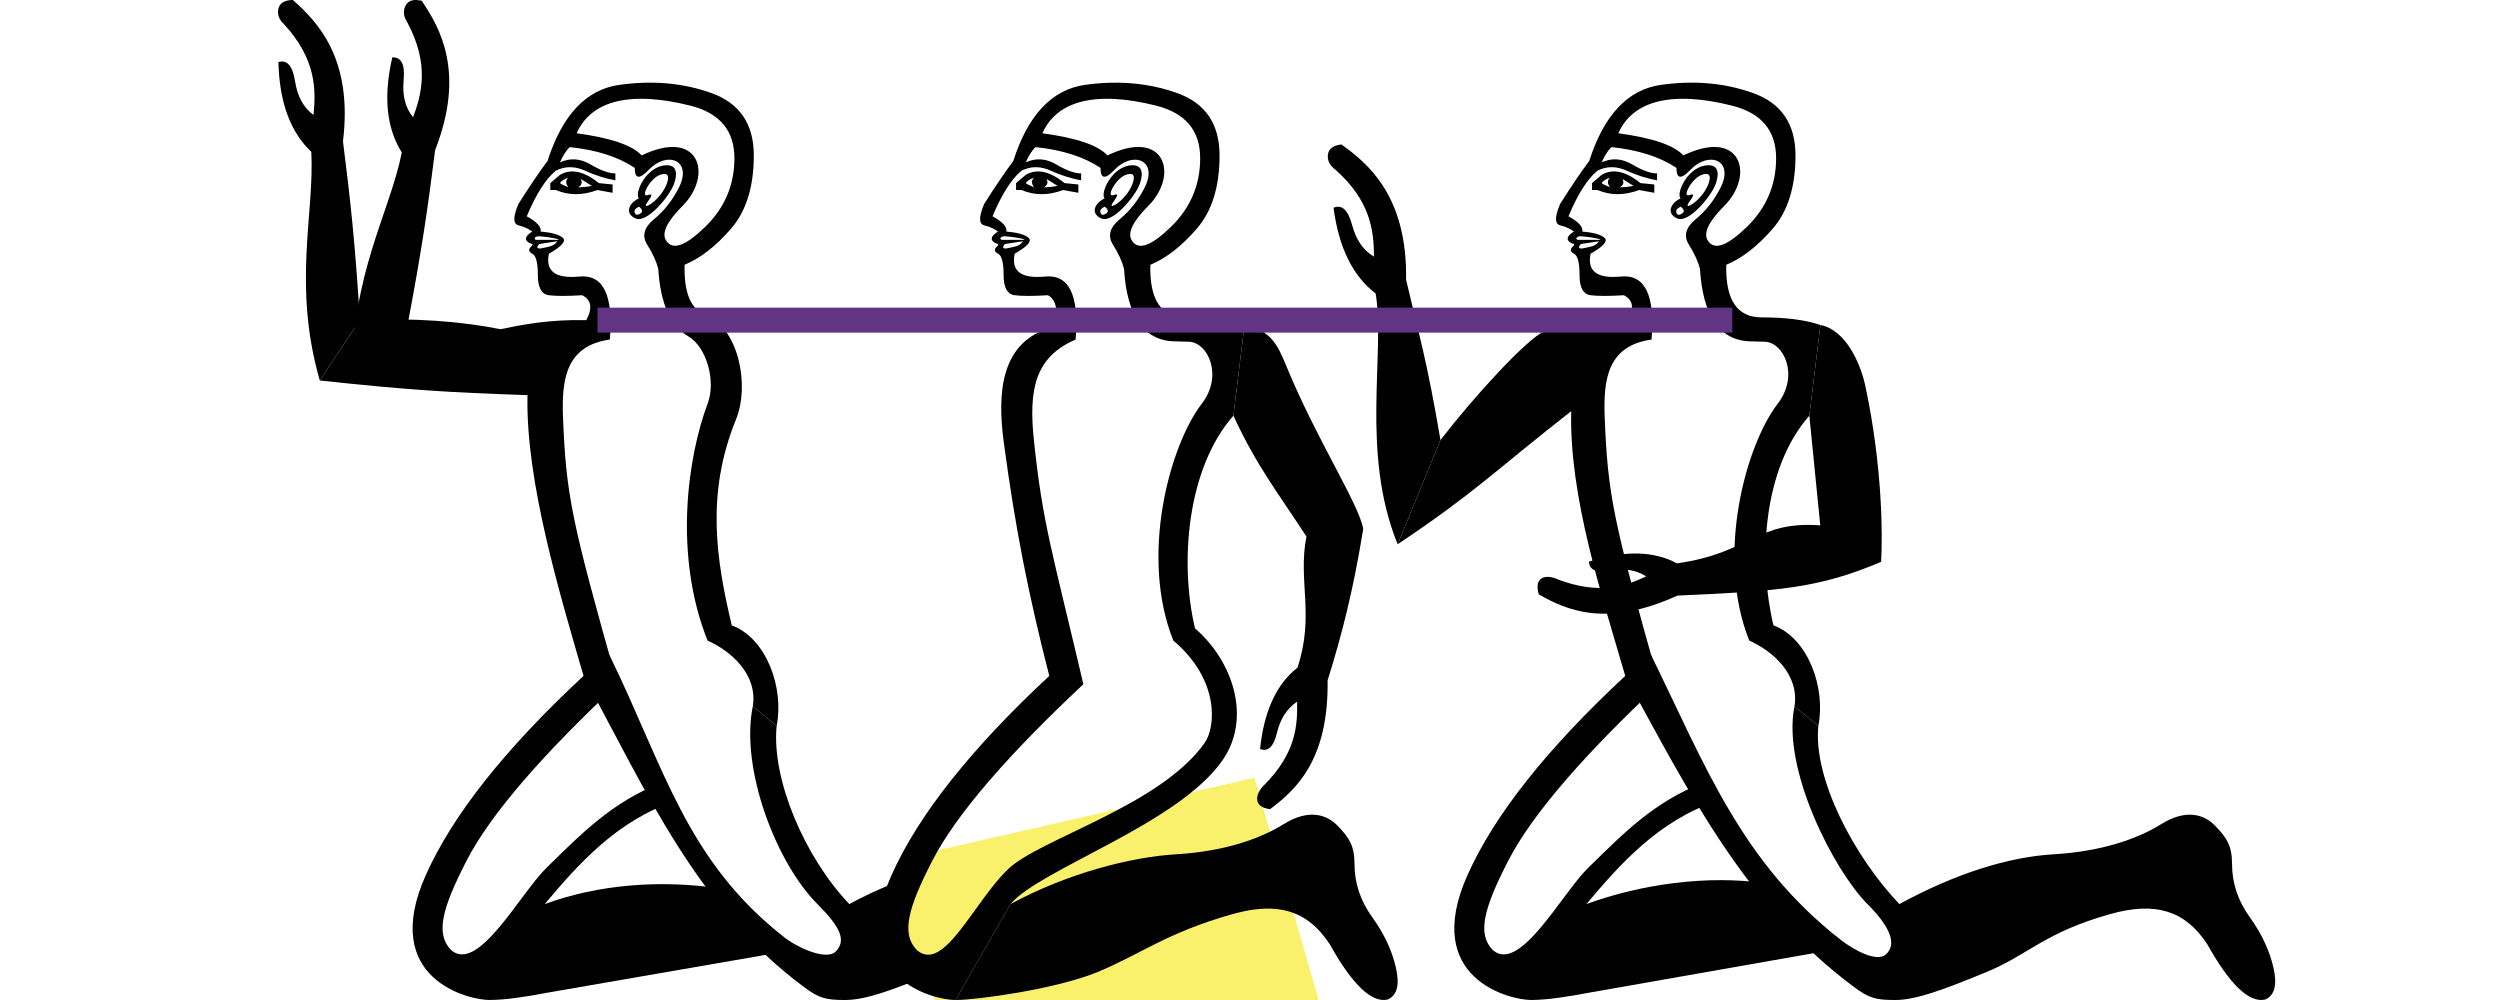
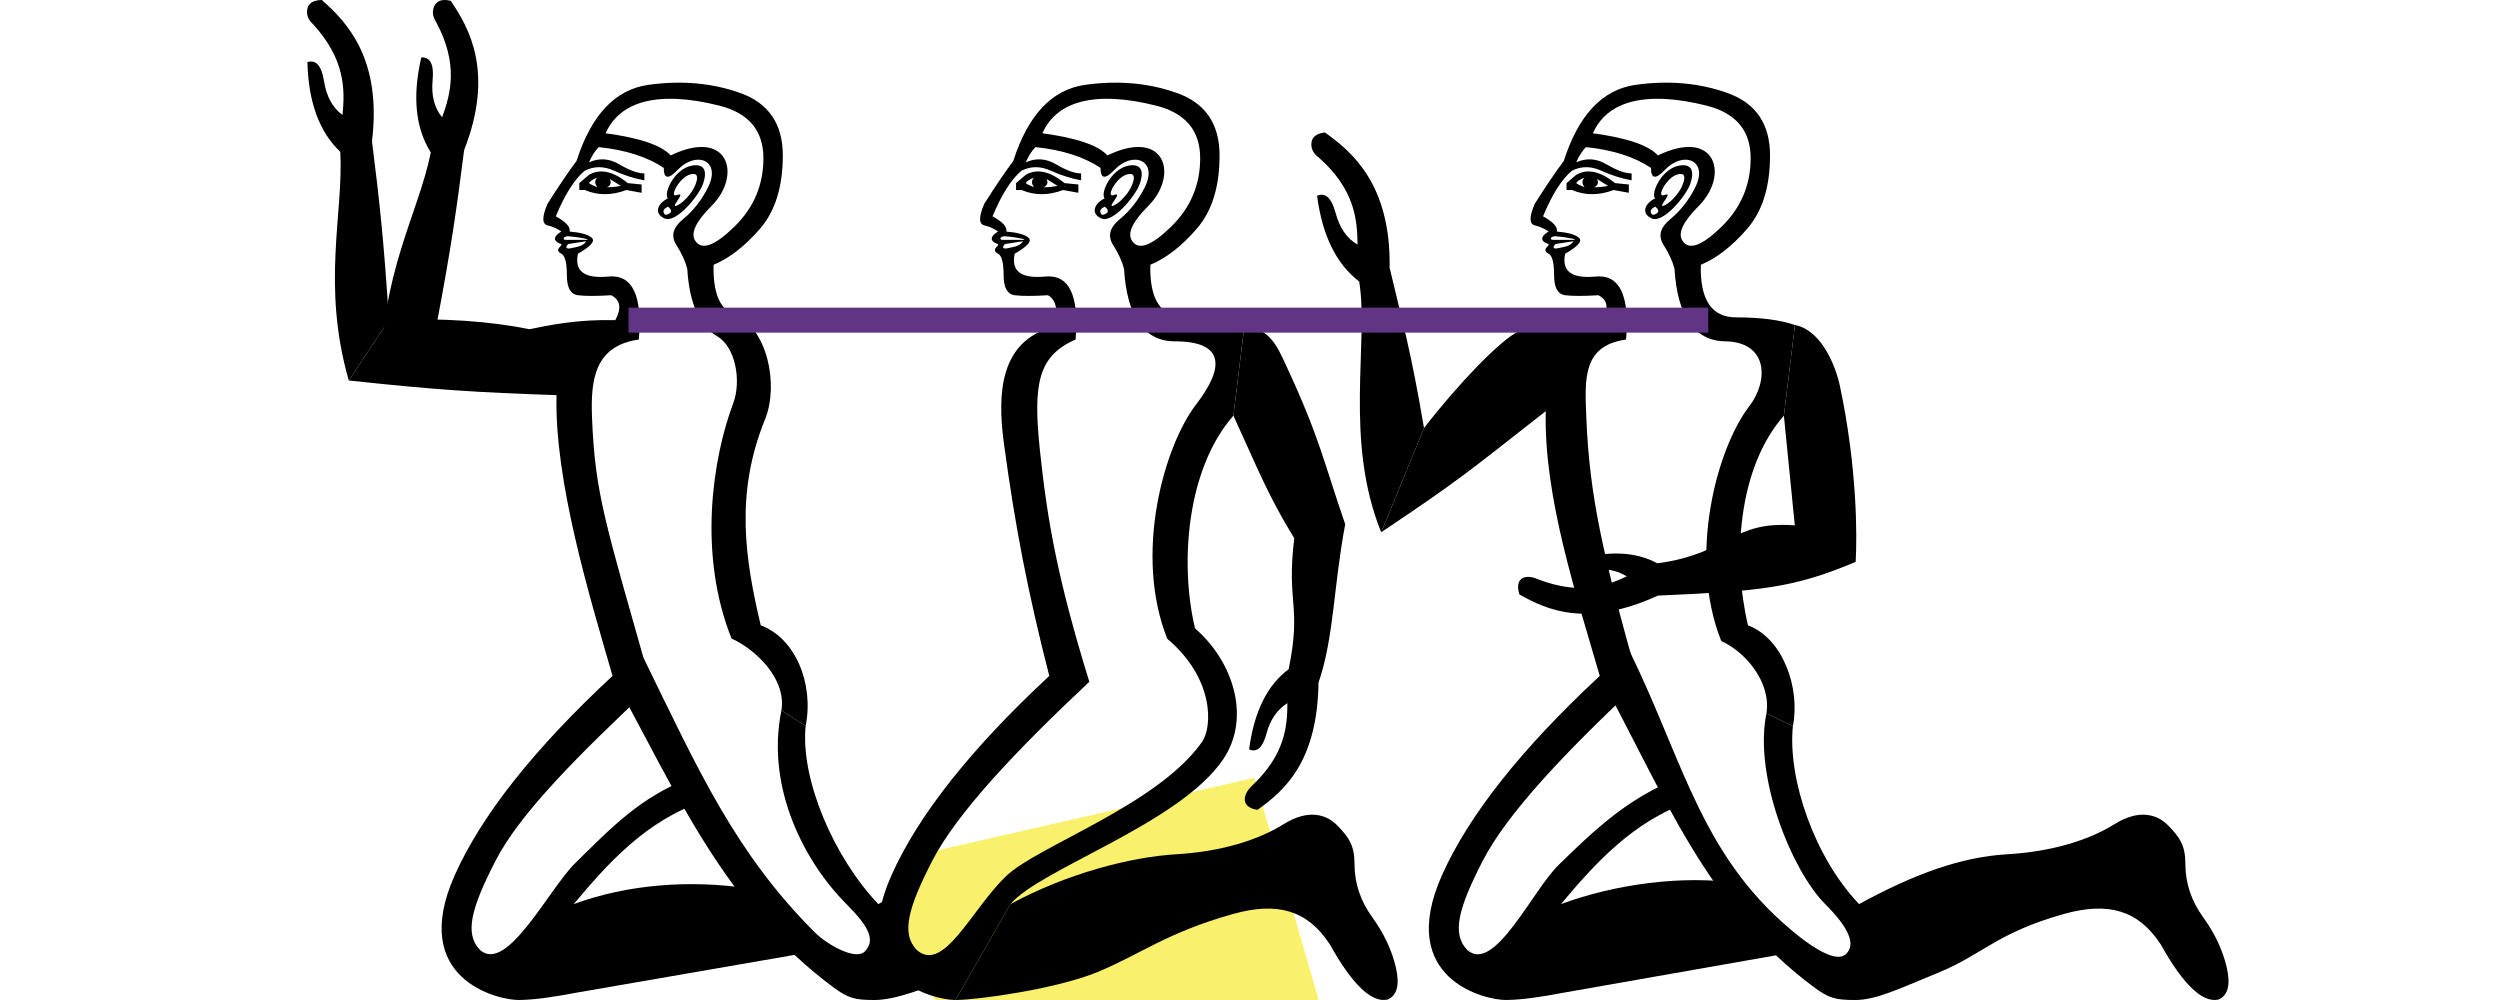
<svg xmlns="http://www.w3.org/2000/svg" width="2500" height="1000" version="1.1" id="svg1">
  <defs id="defs1" />
-   <path id="path18" style="fill:#000000;stroke:none;stroke-width:1" d="m 1820.41,324.994 c -14.766,-5.076 -34.378,-7.615 -58.834,-7.615 -24.456,0 -36.222,-17.535 -35.299,-52.604 15.688,-6.46 31.146,-18.456 46.373,-35.99 15.227,-17.534 22.842,-41.988 22.842,-73.365 0,-31.377 -14.074,-52.142 -42.221,-62.293 -28.147,-10.151 -58.832,-12.919 -92.055,-8.305 -33.223,4.614 -57.219,29.99 -71.984,76.133 -8.306,11.074 -17.994,25.38 -29.068,42.914 -5.537,12.92 -5.537,20.069 0,21.453 5.537,1.384 10.152,3.464 13.844,6.232 -11.299,6.779 -5.017,11.203 0,12.457 0.306,0.814 0.142,1.245 -1.383,2.77 -2.769,2.769 -2.309,5.074 1.383,6.92 3.691,1.846 5.539,9.001 5.539,21.459 0,12.458 3.689,19.147 11.072,20.07 7.383,0.923 18.457,0.923 33.223,0 9.229,4.614 10.612,12.919 4.152,24.916 -37.837,-0.923 -65.752,2.769 -83.748,11.074 -17.996,8.306 -70.178,65.223 -103.777,108.854 l -42.821,104.19 c 78.696,-52.734 93.885,-70.673 173.563,-133.114 -2.14,85.519 30.544,183.602 54.014,264.754 -78.442,72.905 -131.044,139.353 -157.807,199.338 -46.332,103.847 43.209,124.963 64.075,124.75 16.746,-0.17 36.32,-3.288 57.935,-7.369 l 237.208,-41.72 -60.782,-67.552 c -57.871,-8.649 -125.246,0.805 -179.411,20.719 33.318,-39.755 72.277,-83.498 130.109,-102.868 l -13.305,-18.509 c -49.373,19.38 -79.143,49.938 -115.281,85.354 -26.253,25.728 -68.03,105.375 -94.997,82.163 -16.15,-16.15 -9.168,-41.977 15.287,-89.503 24.456,-47.527 78.15,-108.196 151.055,-176.487 -46.277,-163.512 -51.526,-189.55 -54.603,-266.764 -1.537,-38.555 3.066,-71.673 46.818,-77.929 3.691,-44.297 -6.461,-65.292 -30.455,-62.984 -23.994,2.307 -34.143,-5.308 -30.451,-22.842 12.92,-7.383 17.535,-12.688 13.844,-15.918 -3.691,-3.23 -11.076,-5.306 -22.15,-6.229 0.923,-4.614 -3.691,-9.691 -13.842,-15.229 9.229,-22.148 18.919,-37.374 29.07,-45.68 9.228,-4.614 18.917,-4.614 29.068,0 10.151,4.614 20.304,7.844 30.455,9.689 v -6.922 c -6.46,0 -14.765,-3 -24.916,-8.998 -10.151,-5.999 -20.304,-6.69 -30.455,-2.076 2.769,-6.46 5.998,-11.537 9.69,-15.229 26.763,2.769 48.447,9.69 65.059,20.764 0,11.074 4.615,11.766 13.844,2.076 18.629,-19.561 43.973,-9.736 30.453,17.305 -6.46,12.92 -14.765,23.534 -24.916,31.84 -10.151,8.306 -12.457,16.842 -6.92,25.609 5.537,8.767 9.229,16.84 11.074,24.223 2.769,46.142 19.34,71.947 50.717,72.408 5.03,0.074 9.838,0.187 14.416,0.4 18.762,0.873 34.309,33.804 12.582,62.012 -31.893,41.408 -62.384,151.932 -28.441,236.824 23.113,10.274 50.349,33.77 45.246,65.732 l 23.846,19.707 c 7.619,-38.244 -10.274,-87.891 -44.908,-100.648 -15.655,-66.114 -10.423,-157.057 35.902,-209.699 z M 1680.278,98.797 c 3.676,-0.076 7.367,0.005 11.045,0.213 12.228,0.692 25.725,2.885 40.49,6.576 29.531,7.383 44.299,24.916 44.299,52.602 0,26.763 -9.691,49.603 -29.07,68.521 -19.38,18.918 -32.298,23.764 -38.758,14.535 -5.537,-7.383 -0.232,-19.149 15.918,-35.299 30.835,-30.835 17.064,-78.477 -40.836,-50.525 -9.229,-10.151 -30.915,-17.536 -65.061,-22.15 11.442,-25.744 36.242,-33.941 61.973,-34.473 z m -99.721,137.451 c 1.37,-0.044 9.991,0.962 14.244,1.812 1.829,0.366 5.482,0.875 5.506,1.799 h -22.146 c -2.82,0 -2.614,-3.45 2.397,-3.611 z m 18.369,4.996 c -3.222,5.31 -9.773,5.697 -15.226,6.92 -3.795,1.063 -6.756,-0.167 -2.772,-4.152 z m 109.225,-76.004 c -20.002,0.409 -32.494,28.149 -27.553,33.091 -10.727,5.364 -14.127,15.225 -3.462,20.072 11.483,5.219 33.469,-21.734 38.065,-33.223 1.775,-4.437 7.108,-20.23 -7.05,-19.941 z m -1.618,8.73 c 6.655,0.121 2.033,12.942 -4.481,20.903 -4.153,5.076 -8.077,8.534 -11.768,10.38 -3.691,1.846 -3.691,0.229 0,-4.846 3.691,-5.076 3.691,-6.918 0,-5.534 -3.691,1.384 -4.612,-0.232 -2.766,-4.846 2.008,-5.019 9.621,-16.228 19.015,-16.057 z m -25.935,32.669 c 3.691,2.769 4.15,5.074 1.382,6.92 -2.769,1.846 -4.615,1.615 -5.538,-0.692 -0.923,-2.307 0.465,-4.382 4.156,-6.228 z m -65.308,-35.182 c -4.449,-0.228 -9.044,0.685 -13.598,3.341 l -9.69,8.306 v 6.922 h 5.538 c 12.92,5.537 26.763,5.537 41.529,0 l 15.226,2.768 v -8.306 l -13.845,-1.384 c -6.305,-5.123 -15.374,-11.145 -25.161,-11.647 z m -5.294,6.109 c -2.769,2.769 -2.769,5.999 0,9.69 -4.614,-1.846 -7.381,-3.229 -8.304,-4.152 0.923,-1.846 3.69,-3.693 8.304,-5.538 z m 12.46,1.386 11.074,6.922 c -4.614,0.923 -9.228,1.382 -13.842,1.382 3.691,-1.846 4.614,-4.613 2.768,-8.304 z" />
-   <path id="path13" style="fill:#000000;stroke:none;stroke-width:1" d="m 1651.112,655.032 -25.886,20.875 c 63.35,116.335 121.897,231.977 228.906,311.172 14.912,11.036 21.286,12.922 41.23,12.922 20.943,0 49.232,-10.716 91.238,-28.029 41.997,-17.334 57.655,-39.374 123.727,-57.935 44.687,-12.553 74.745,-3.839 97.014,30.29 22.542,40.35 41.81,58.762 57.804,55.232 9.483,-4.076 12.249,-14.718 8.299,-31.927 -3.951,-17.209 -11.831,-34.008 -23.642,-50.395 -11.812,-16.387 -17.73,-34.067 -17.752,-53.041 -0.02,-18.975 -5.596,-26.613 -16.725,-38.259 -11.127,-11.641 -29.217,-17.326 -54.273,-1.707 -25.057,15.615 -61.592,27.377 -107.471,30.066 -45.879,2.69 -98.628,19.549 -154.221,49.774 -44.527,-46.657 -86.368,-124.918 -81.021,-178.059 l -23.846,-19.707 c -12.89,62.862 39.702,164.492 72.975,197.766 23.564,23.564 29.391,40.582 18.417,50.329 -9.288,8.249 -32.41,-4.586 -45.377,-14.736 -98.651,-77.039 -134.716,-172.793 -189.399,-284.632 z" />
-   <path d="m 1440.469,440.075 c -13.611,-80.108 -21.17,-104.049 -34.393,-160.312 1.378,-83.287 -37.736,-116.132 -64.692,-135.292 -8.296,0.976 -12.788,4.378 -13.477,10.201 -0.69,5.823 1.801,10.825 7.47,15.01 35.214,31.167 38.493,61.13 38.618,86.928 -10.577,-6.034 -17.886,-16.578 -21.922,-31.631 -4.036,-15.053 -10.21,-20.797 -18.525,-17.23 5.154,39.669 19.195,68.266 42.123,85.787 9.796,60.641 -15.359,158.703 21.977,250.729 z" style="fill:#000000;stroke:none;stroke-width:1" id="path1" />
-   <path d="m 1557.727,579.38 c 42.525,16.135 68.412,6.328 88.491,-2.977 -10.037,-6.44 -22.015,-8.405 -35.935,-5.897 -13.92,2.508 -21.02,-0.452 -21.304,-8.88 35.511,-11.36 64.818,-10.791 87.922,1.71 73.387,-10.132 79.207,-42.721 143.363,-37.967 l -10.928,-109.706 11.074,-90.67 c 26.029,5.112 40.402,39.678 44.975,61.149 17.218,80.826 17.29,150.093 15.726,175.733 -62.793,26.542 -102.202,29.277 -203.648,33.705 -71.572,32.578 -111.223,14.325 -138.627,-1.15 -5.224,-16.645 6.074,-20.996 18.891,-15.051 z" style="fill:#000000;stroke:none;stroke-width:1" id="path1-7" />
-   <path id="path29" style="fill:#000000;stroke:none;stroke-width:1" d="m 705.025,314.596 c -14.608,-5.54 -21.148,-22.818 -20.437,-49.82 15.688,-6.46 31.146,-18.456 46.373,-35.99 15.227,-17.534 22.842,-41.988 22.842,-73.365 0,-31.377 -14.074,-52.142 -42.221,-62.293 -28.147,-10.151 -58.832,-12.919 -92.055,-8.305 -33.223,4.614 -57.219,29.99 -71.984,76.133 -8.306,11.074 -17.994,25.38 -29.068,42.914 -5.537,12.92 -5.537,20.069 0,21.453 5.537,1.384 10.152,3.464 13.844,6.232 -11.299,6.779 -5.017,11.203 0,12.457 0.306,0.814 0.142,1.245 -1.383,2.77 -2.769,2.769 -2.309,5.074 1.383,6.92 3.691,1.846 5.539,9.001 5.539,21.459 0,12.458 3.689,19.147 11.072,20.07 7.383,0.923 18.457,0.923 33.223,0 9.229,4.614 10.612,12.919 4.152,24.916 -37.837,-0.923 -66.347,5.022 -85.748,9.074 -39.209,-7.958 -87.155,-11.455 -140.64,-9.234 l -40.12,60.506 c 88.544,9.476 126.076,11.836 207.724,14.658 -2.14,85.519 32.544,199.602 56.014,280.754 -78.442,72.905 -131.044,139.353 -157.807,199.338 -46.332,103.847 43.209,124.963 64.075,124.75 16.746,-0.17 36.32,-3.288 57.935,-7.369 l 232.208,-40.22 -60.782,-64.052 c -57.871,-8.649 -120.246,-4.195 -174.411,15.719 33.318,-39.755 72.277,-83.498 130.109,-102.868 l -13.305,-18.509 c -49.373,19.38 -79.143,49.938 -115.281,85.354 -26.253,25.728 -68.03,105.375 -94.997,82.163 -16.15,-16.15 -9.168,-41.977 15.287,-89.503 24.456,-47.527 78.15,-108.196 151.055,-176.487 -46.277,-163.512 -51.526,-189.55 -54.603,-266.764 -1.537,-38.555 3.066,-71.673 46.818,-77.929 3.691,-44.297 -6.461,-65.292 -30.455,-62.984 -23.994,2.307 -34.143,-5.308 -30.451,-22.842 12.92,-7.383 17.535,-12.688 13.844,-15.918 -3.691,-3.23 -11.076,-5.306 -22.15,-6.229 0.923,-4.614 -3.691,-9.691 -13.842,-15.229 9.229,-22.148 18.919,-37.374 29.07,-45.68 9.228,-4.614 18.917,-4.614 29.068,0 10.151,4.614 20.304,7.844 30.455,9.689 v -6.922 c -6.46,0 -14.765,-3 -24.916,-8.998 -10.151,-5.999 -20.304,-6.69 -30.455,-2.076 2.769,-6.46 5.998,-11.537 9.69,-15.229 26.763,2.769 48.447,9.69 65.059,20.764 0,11.074 4.615,11.766 13.844,2.076 18.629,-19.561 43.973,-9.736 30.453,17.305 -6.46,12.92 -14.765,23.534 -24.916,31.84 -10.151,8.306 -12.457,16.842 -6.92,25.609 5.537,8.767 9.229,16.84 11.074,24.223 2.079,34.657 12.301,57.198 30.023,67.43 18.008,10.397 27.912,44.399 19.408,67.037 -20.484,54.526 -34.1,152.286 -0.157,237.178 23.113,10.274 50.349,33.77 45.246,65.732 l 23.846,19.707 c 7.619,-38.244 -10.274,-87.891 -44.908,-100.648 -15.655,-66.114 -25.967,-131.659 4.29,-206.028 14.206,-34.917 1.998,-92.222 -31.009,-104.74 z M 638.588,98.797 c 3.676,-0.076 7.367,0.005 11.045,0.213 12.228,0.692 25.725,2.885 40.49,6.576 29.531,7.383 44.299,24.916 44.299,52.602 0,26.763 -9.691,49.603 -29.07,68.521 -19.38,18.918 -32.298,23.764 -38.758,14.535 -5.537,-7.383 -0.232,-19.149 15.918,-35.299 30.835,-30.835 17.064,-78.477 -40.836,-50.525 -9.229,-10.151 -30.915,-17.536 -65.061,-22.15 11.442,-25.744 36.242,-33.941 61.973,-34.473 z m -99.721,137.451 c 1.37,-0.044 9.991,0.962 14.244,1.812 1.829,0.366 5.482,0.875 5.506,1.799 h -22.146 c -2.82,0 -2.614,-3.45 2.397,-3.611 z m 18.369,4.996 c -3.222,5.31 -9.773,5.697 -15.226,6.92 -3.795,1.063 -6.756,-0.167 -2.772,-4.152 z m 109.225,-76.004 c -20.002,0.409 -32.494,28.149 -27.553,33.091 -10.727,5.364 -14.127,15.225 -3.462,20.072 11.483,5.219 33.469,-21.734 38.065,-33.223 1.775,-4.437 7.108,-20.23 -7.05,-19.941 z m -1.618,8.73 c 6.655,0.121 2.033,12.942 -4.481,20.903 -4.153,5.076 -8.077,8.534 -11.768,10.38 -3.691,1.846 -3.691,0.229 0,-4.846 3.691,-5.076 3.691,-6.918 0,-5.534 -3.691,1.384 -4.612,-0.232 -2.766,-4.846 2.008,-5.019 9.621,-16.228 19.015,-16.057 z m -25.935,32.669 c 3.691,2.769 4.15,5.074 1.382,6.92 -2.769,1.846 -4.615,1.615 -5.538,-0.692 -0.923,-2.307 0.465,-4.382 4.156,-6.228 z m -65.308,-35.182 c -4.449,-0.228 -9.044,0.685 -13.598,3.341 l -9.69,8.306 v 6.922 h 5.538 c 12.92,5.537 26.763,5.537 41.529,0 l 15.226,2.768 v -8.306 l -13.845,-1.384 c -6.305,-5.123 -15.374,-11.145 -25.161,-11.647 z m -5.294,6.109 c -2.769,2.769 -2.769,5.999 0,9.69 -4.614,-1.846 -7.381,-3.229 -8.304,-4.152 0.923,-1.846 3.69,-3.693 8.304,-5.538 z m 12.46,1.386 11.074,6.922 c -4.614,0.923 -9.228,1.382 -13.842,1.382 3.691,-1.846 4.614,-4.613 2.768,-8.304 z" />
-   <path id="path30" style="fill:#000000;stroke:none;stroke-width:1" d="m 609.423,655.032 -25.886,20.875 c 63.35,116.335 113.525,231.977 220.533,311.172 C 818.983,998.114 825.357,1000 845.301,1000 c 20.943,0 49.232,-10.716 91.238,-28.029 41.997,-17.334 68.968,-39.374 135.041,-57.935 44.687,-12.553 74.745,-3.839 97.014,30.29 22.542,40.35 41.81,58.762 57.804,55.232 9.483,-4.076 12.249,-14.718 8.299,-31.927 -3.951,-17.209 -11.831,-34.008 -23.642,-50.395 -11.812,-16.387 -17.73,-34.067 -17.752,-53.041 -0.02,-18.975 -5.596,-26.613 -16.725,-38.259 -11.127,-11.641 -29.217,-17.326 -54.273,-1.707 -25.057,15.615 -61.592,27.377 -107.471,30.066 -45.879,2.69 -109.942,19.549 -165.535,49.774 -44.527,-46.657 -77.996,-124.918 -72.648,-178.059 l -23.846,-19.707 c -12.771,62.28 23.476,156.638 64.603,197.766 23.564,23.564 28.819,36.462 18.452,47.329 -9.185,9.628 -38.36,-3.757 -51.326,-13.907 -98.651,-77.039 -120.429,-170.621 -175.112,-282.461 z" />
+   <path id="path18" style="fill:#000000;stroke:none;stroke-width:1" d="m 1794.955,324.994 c -14.766,-5.076 -34.378,-7.615 -58.834,-7.615 -24.456,0 -36.222,-17.535 -35.299,-52.604 15.688,-6.46 31.146,-18.456 46.373,-35.99 15.227,-17.534 22.842,-41.988 22.842,-73.365 0,-31.377 -14.074,-52.142 -42.221,-62.293 -28.147,-10.151 -58.832,-12.919 -92.055,-8.305 -33.223,4.614 -57.219,29.99 -71.984,76.133 -8.306,11.074 -17.994,25.38 -29.068,42.914 -5.537,12.92 -5.537,20.069 0,21.453 5.537,1.384 10.152,3.464 13.844,6.232 -11.299,6.779 -5.017,11.203 0,12.457 0.306,0.814 0.142,1.245 -1.383,2.77 -2.769,2.769 -2.309,5.074 1.383,6.92 3.691,1.846 5.539,9.001 5.539,21.459 0,12.458 3.689,19.147 11.072,20.07 7.383,0.923 18.457,0.923 33.223,0 9.229,4.614 10.612,12.919 4.152,24.916 -37.837,-0.923 -65.752,2.769 -83.748,11.074 -17.996,8.306 -61.178,53.223 -94.777,96.854 l -42.821,104.19 c 78.696,-52.734 84.885,-58.673 164.563,-121.114 -2.14,85.519 30.544,183.602 54.014,264.754 -78.442,72.905 -131.044,139.353 -157.807,199.338 -46.332,103.847 43.209,124.963 64.075,124.75 16.746,-0.17 36.32,-3.288 57.935,-7.369 l 237.208,-41.72 -60.782,-67.552 c -57.871,-8.649 -125.246,0.805 -179.411,20.719 33.318,-39.755 72.277,-83.498 130.109,-102.868 l -13.305,-22.752 c -49.373,19.38 -83.143,51.181 -119.281,86.597 -26.253,25.728 -64.03,108.375 -90.997,85.163 -16.15,-16.15 -9.168,-41.977 15.287,-89.503 24.456,-47.527 83.214,-109.269 156.119,-177.56 -36.615,-129.373 -49.519,-188.477 -52.597,-265.691 -1.537,-38.555 -4.005,-71.673 39.747,-77.929 3.691,-44.297 -6.461,-65.292 -30.455,-62.984 -23.994,2.307 -34.143,-5.308 -30.451,-22.842 12.92,-7.383 17.535,-12.688 13.844,-15.918 -3.691,-3.23 -11.076,-5.306 -22.15,-6.229 0.923,-4.614 -3.691,-9.691 -13.842,-15.229 9.229,-22.148 18.919,-37.374 29.07,-45.68 9.228,-4.614 18.917,-4.614 29.068,0 10.151,4.614 20.304,7.844 30.455,9.689 v -6.922 c -6.46,0 -14.765,-3 -24.916,-8.998 -10.151,-5.999 -20.304,-6.69 -30.455,-2.076 2.769,-6.46 5.998,-11.537 9.69,-15.229 26.763,2.769 48.447,9.69 65.059,20.764 0,11.074 4.615,11.766 13.844,2.076 18.629,-19.561 43.973,-9.736 30.453,17.305 -6.46,12.92 -14.765,23.534 -24.916,31.84 -10.151,8.306 -12.457,16.842 -6.92,25.609 5.537,8.767 9.229,16.84 11.074,24.223 2.769,46.142 19.34,71.947 50.717,72.408 42.726,0.629 43.818,39.228 23.877,65.119 -31.893,41.408 -61.763,149.725 -27.82,234.617 23.113,10.274 50.227,40.512 45.125,72.475 l 26.467,12.464 c 7.619,-38.244 -10.274,-87.891 -44.908,-100.648 -15.655,-66.114 -10.423,-157.057 35.902,-209.699 z M 1654.822,98.797 c 3.676,-0.076 7.367,0.005 11.045,0.213 12.228,0.692 25.725,2.885 40.49,6.576 29.531,7.383 44.299,24.916 44.299,52.602 0,26.763 -9.691,49.603 -29.07,68.521 -19.38,18.918 -32.298,23.764 -38.758,14.535 -5.537,-7.383 -0.232,-19.149 15.918,-35.299 30.835,-30.835 17.064,-78.477 -40.836,-50.525 -9.229,-10.151 -30.915,-17.536 -65.061,-22.15 11.442,-25.744 36.242,-33.941 61.973,-34.473 z M 1555.101,236.248 c 1.37,-0.044 9.991,0.962 14.244,1.812 1.829,0.366 5.482,0.875 5.506,1.799 h -22.146 c -2.82,0 -2.614,-3.45 2.397,-3.611 z m 18.369,4.996 c -3.222,5.31 -9.773,5.697 -15.226,6.92 -3.795,1.063 -6.756,-0.167 -2.772,-4.152 z m 109.225,-76.004 c -20.002,0.409 -32.494,28.149 -27.553,33.091 -10.727,5.364 -14.127,15.225 -3.462,20.072 11.483,5.219 33.469,-21.734 38.065,-33.223 1.775,-4.437 7.108,-20.23 -7.05,-19.941 z m -1.618,8.73 c 6.655,0.121 2.033,12.942 -4.481,20.903 -4.153,5.076 -8.077,8.534 -11.768,10.38 -3.691,1.846 -3.691,0.229 0,-4.846 3.691,-5.076 3.691,-6.918 0,-5.534 -3.691,1.384 -4.612,-0.232 -2.766,-4.846 2.008,-5.019 9.621,-16.228 19.015,-16.057 z m -25.935,32.669 c 3.691,2.769 4.15,5.074 1.382,6.92 -2.769,1.846 -4.615,1.615 -5.538,-0.692 -0.923,-2.307 0.465,-4.382 4.156,-6.228 z m -65.308,-35.182 c -4.449,-0.228 -9.044,0.685 -13.598,3.341 l -9.69,8.306 v 6.922 h 5.538 c 12.92,5.537 26.763,5.537 41.529,0 l 15.226,2.768 v -8.306 l -13.845,-1.384 c -6.305,-5.123 -15.374,-11.145 -25.161,-11.647 z m -5.294,6.109 c -2.769,2.769 -2.769,5.999 0,9.69 -4.614,-1.846 -7.381,-3.229 -8.304,-4.152 0.923,-1.846 3.69,-3.693 8.304,-5.538 z m 12.46,1.386 11.074,6.922 c -4.614,0.923 -9.228,1.382 -13.842,1.382 3.691,-1.846 4.614,-4.613 2.768,-8.304 z" />
+   <path id="path13" style="fill:#000000;stroke:none;stroke-width:1" d="m 1630.158,652.317 -30.387,23.59 c 63.35,116.335 107.048,231.977 214.057,311.172 14.912,11.036 21.286,12.922 41.23,12.922 20.943,0 42.868,-10.716 84.874,-28.029 41.997,-17.334 57.655,-39.374 123.727,-57.935 44.687,-12.553 74.745,-3.839 97.014,30.29 22.542,40.35 41.81,58.762 57.804,55.232 9.483,-4.076 12.249,-14.718 8.299,-31.927 -3.951,-17.209 -11.831,-34.008 -23.642,-50.395 -11.812,-16.387 -17.73,-34.067 -17.752,-53.041 -0.02,-18.975 -5.596,-26.613 -16.725,-38.259 -11.127,-11.641 -29.217,-17.326 -54.273,-1.707 -25.057,15.615 -61.592,27.377 -107.471,30.066 -45.879,2.69 -92.264,19.549 -147.857,49.774 -44.527,-46.657 -71.519,-124.918 -66.172,-178.059 l -26.467,-12.464 c -12.89,62.862 25.474,157.249 58.747,190.523 23.564,23.564 31.391,40.582 20.417,50.329 -9.288,8.249 -31.91,-6.586 -44.877,-16.736 -98.651,-77.039 -115.866,-173.508 -170.549,-285.347 z" />
+   <path d="m 1424.013,428.075 c -13.611,-80.108 -21.17,-104.049 -34.393,-160.312 1.378,-83.287 -37.736,-116.132 -64.692,-135.292 -8.296,0.976 -12.788,4.378 -13.477,10.201 -0.69,5.823 1.801,10.825 7.47,15.01 35.214,31.167 38.493,61.13 38.618,86.928 -10.577,-6.034 -17.886,-16.578 -21.922,-31.631 -4.036,-15.053 -10.21,-20.797 -18.525,-17.23 5.154,39.669 19.195,68.266 42.123,85.787 9.796,60.641 -15.359,158.703 21.977,250.729 z" style="fill:#000000;stroke:none;stroke-width:1" id="path1" />
+   <path d="m 1538.271,579.38 c 42.525,16.135 68.412,6.328 88.491,-2.977 -10.037,-6.44 -22.015,-8.405 -35.935,-5.897 -13.92,2.508 -21.02,-0.452 -21.304,-8.88 35.511,-11.36 64.818,-10.791 87.922,1.71 73.387,-10.132 73.207,-42.721 137.363,-37.967 l -10.928,-109.706 11.074,-90.67 c 26.029,5.112 40.402,39.678 44.975,61.149 17.218,80.826 17.29,150.093 15.726,175.733 -62.793,26.542 -96.202,29.277 -197.648,33.705 -71.572,32.578 -111.223,14.325 -138.627,-1.15 -5.224,-16.645 6.074,-20.996 18.891,-15.051 z" style="fill:#000000;stroke:none;stroke-width:1" id="path1-7" />
+   <path id="path29" style="fill:#000000;stroke:none;stroke-width:1" d="m 734.025,314.596 c -14.608,-5.54 -21.148,-22.818 -20.437,-49.82 15.688,-6.46 31.146,-18.456 46.373,-35.99 15.227,-17.534 22.842,-41.988 22.842,-73.365 0,-31.377 -14.074,-52.142 -42.221,-62.293 -28.147,-10.151 -58.832,-12.919 -92.055,-8.305 -33.223,4.614 -57.219,29.99 -71.984,76.133 -8.306,11.074 -17.994,25.38 -29.068,42.914 -5.537,12.92 -5.537,20.069 0,21.453 5.537,1.384 10.152,3.464 13.844,6.232 -11.299,6.779 -5.017,11.203 0,12.457 0.306,0.814 0.142,1.245 -1.383,2.77 -2.769,2.769 -2.309,5.074 1.383,6.92 3.691,1.846 5.539,9.001 5.539,21.459 0,12.458 3.689,19.147 11.072,20.07 7.383,0.923 18.457,0.923 33.223,0 9.229,4.614 10.612,12.919 4.152,24.916 -37.837,-0.923 -66.347,5.022 -85.748,9.074 -39.209,-7.958 -87.155,-11.455 -140.64,-9.234 l -40.12,60.506 c 88.544,9.476 126.076,11.836 207.724,14.658 -2.14,85.519 32.544,199.602 56.014,280.754 -78.442,72.905 -131.044,139.353 -157.807,199.338 -46.332,103.847 43.209,124.963 64.075,124.75 16.746,-0.17 36.32,-3.288 57.935,-7.369 l 232.208,-40.22 -60.782,-64.052 c -57.871,-8.649 -120.246,-4.195 -174.411,15.719 33.318,-39.755 71.923,-83.498 129.755,-102.868 l -14.719,-22.752 c -49.373,19.38 -77.375,49.181 -113.513,84.597 -26.253,25.728 -68.03,110.375 -94.997,87.163 -16.15,-16.15 -9.168,-41.977 15.287,-89.503 24.456,-47.527 83.099,-106.075 156.004,-174.366 -46.277,-163.512 -56.476,-191.671 -59.553,-268.885 -1.537,-38.555 3.066,-71.673 46.818,-77.929 3.691,-44.297 -6.461,-65.292 -30.455,-62.984 -23.994,2.307 -34.143,-5.308 -30.451,-22.842 12.92,-7.383 17.535,-12.688 13.844,-15.918 -3.691,-3.23 -11.076,-5.306 -22.15,-6.229 0.923,-4.614 -3.691,-9.691 -13.842,-15.229 9.229,-22.148 18.919,-37.374 29.07,-45.68 9.228,-4.614 18.917,-4.614 29.068,0 10.151,4.614 20.304,7.844 30.455,9.689 v -6.922 c -6.46,0 -14.765,-3 -24.916,-8.998 -10.151,-5.999 -20.304,-6.69 -30.455,-2.076 2.769,-6.46 5.998,-11.537 9.69,-15.229 26.763,2.769 48.447,9.69 65.059,20.764 0,11.074 4.615,11.766 13.844,2.076 18.629,-19.561 43.973,-9.736 30.453,17.305 -6.46,12.92 -14.765,23.534 -24.916,31.84 -10.151,8.306 -12.457,16.842 -6.92,25.609 5.537,8.767 9.229,16.84 11.074,24.223 2.079,34.657 12.301,57.198 30.023,67.43 18.008,10.397 24.376,44.399 15.872,67.037 -20.484,54.526 -35.565,150.286 -1.622,235.178 23.113,10.274 54.995,39.659 49.893,71.622 l 24.199,15.818 c 8.432,-42.323 -10.274,-87.891 -44.908,-100.648 -15.655,-66.114 -25.967,-131.659 4.29,-206.028 14.206,-34.917 1.998,-92.222 -31.009,-104.74 z M 667.588,98.797 c 3.676,-0.076 7.367,0.005 11.045,0.213 12.228,0.692 25.725,2.885 40.49,6.576 29.531,7.383 44.299,24.916 44.299,52.602 0,26.763 -9.691,49.603 -29.07,68.521 -19.38,18.918 -32.298,23.764 -38.758,14.535 -5.537,-7.383 -0.232,-19.149 15.918,-35.299 30.835,-30.835 17.064,-78.477 -40.836,-50.525 -9.229,-10.151 -30.915,-17.536 -65.061,-22.15 11.442,-25.744 36.242,-33.941 61.973,-34.473 z m -99.721,137.451 c 1.37,-0.044 9.991,0.962 14.244,1.812 1.829,0.366 5.482,0.875 5.506,1.799 h -22.146 c -2.82,0 -2.614,-3.45 2.397,-3.611 z m 18.369,4.996 c -3.222,5.31 -9.773,5.697 -15.226,6.92 -3.795,1.063 -6.756,-0.167 -2.772,-4.152 z m 109.225,-76.004 c -20.002,0.409 -32.494,28.149 -27.553,33.091 -10.727,5.364 -14.127,15.225 -3.462,20.072 11.483,5.219 33.469,-21.734 38.065,-33.223 1.775,-4.437 7.108,-20.23 -7.05,-19.941 z m -1.618,8.73 c 6.655,0.121 2.033,12.942 -4.481,20.903 -4.153,5.076 -8.077,8.534 -11.768,10.38 -3.691,1.846 -3.691,0.229 0,-4.846 3.691,-5.076 3.691,-6.918 0,-5.534 -3.691,1.384 -4.612,-0.232 -2.766,-4.846 2.008,-5.019 9.621,-16.228 19.015,-16.057 z m -25.935,32.669 c 3.691,2.769 4.15,5.074 1.382,6.92 -2.769,1.846 -4.615,1.615 -5.538,-0.692 -0.923,-2.307 0.465,-4.382 4.156,-6.228 z m -65.308,-35.182 c -4.449,-0.228 -9.044,0.685 -13.598,3.341 l -9.69,8.306 v 6.922 h 5.538 c 12.92,5.537 26.763,5.537 41.529,0 l 15.226,2.768 v -8.306 l -13.845,-1.384 c -6.305,-5.123 -15.374,-11.145 -25.161,-11.647 z m -5.294,6.109 c -2.769,2.769 -2.769,5.999 0,9.69 -4.614,-1.846 -7.381,-3.229 -8.304,-4.152 0.923,-1.846 3.69,-3.693 8.304,-5.538 z m 12.46,1.386 11.074,6.922 c -4.614,0.923 -9.228,1.382 -13.842,1.382 3.691,-1.846 4.614,-4.613 2.768,-8.304 z" />
+   <path id="path30" style="fill:#000000;stroke:none;stroke-width:1" d="m 643.469,657.785 -30.932,18.121 c 63.35,116.335 113.525,231.977 220.533,311.172 C 847.983,998.114 854.357,1000 874.301,1000 c 20.943,0 49.232,-10.716 91.238,-28.029 41.997,-17.334 68.968,-39.374 135.041,-57.935 44.687,-12.553 74.745,-3.839 97.014,30.29 22.542,40.35 41.81,58.762 57.804,55.232 9.483,-4.076 12.249,-14.718 8.299,-31.927 -3.951,-17.209 -11.831,-34.008 -23.642,-50.395 -11.812,-16.387 -17.73,-34.067 -17.752,-53.041 -0.02,-18.975 -5.596,-26.613 -16.725,-38.259 -11.127,-11.641 -29.217,-17.326 -54.273,-1.707 -25.057,15.615 -61.592,27.377 -107.471,30.066 -45.879,2.69 -109.942,19.549 -165.535,49.774 -44.527,-46.657 -77.996,-124.918 -72.648,-178.059 l -24.199,-15.818 c -16.041,78.225 23.829,152.749 64.956,193.877 23.564,23.564 28.819,36.462 18.452,47.329 -9.185,9.628 -38.268,-7.213 -49.912,-18.857 C 734.992,852.585 698.152,769.624 643.469,657.785 Z" />
  <path style="fill:#f9f06b;stroke:none;stroke-width:1px;stroke-linecap:butt;stroke-linejoin:miter;stroke-opacity:1" d="m 926.359,985.707 -28.991,-66.468 23.334,-65.054 333.754,-76.368 74.246,256.68 -362.746,13.435 z" id="path33" />
-   <path d="M 359.917,319.987 C 354.801,238.892 350.214,198.682 342.978,141.341 353.102,58.661 317.657,21.886 292.865,0 c -8.353,0.099 -13.177,3.009 -14.475,8.728 -1.298,5.719 0.653,10.954 5.851,15.712 31.743,34.696 31.855,64.837 29.268,90.505 -9.884,-7.112 -16.044,-18.366 -18.476,-33.76 -2.432,-15.394 -7.968,-21.755 -16.611,-19.082 0.956,39.991 11.914,69.906 32.873,89.739 3.368,61.335 -18.954,133.21 8.503,228.65 z" style="fill:#000000;stroke:none;stroke-width:1" id="path31" />
-   <path id="path25" style="fill:#000000;stroke:none;stroke-width:1" d="m 1109.724,82.746 c -7.988,0.231 -16.136,0.923 -24.441,2.076 -33.223,4.614 -57.219,29.99 -71.984,76.133 -8.306,11.074 -17.994,25.38 -29.068,42.914 -5.537,12.92 -5.537,20.069 0,21.453 5.537,1.384 10.152,3.464 13.844,6.232 -11.299,6.779 -5.017,11.203 0,12.457 0.306,0.814 0.142,1.245 -1.383,2.77 -2.769,2.769 -2.309,5.074 1.383,6.92 3.691,1.846 5.539,9.001 5.539,21.459 0,12.458 3.689,19.147 11.072,20.07 7.383,0.923 18.457,0.923 33.223,0 9.229,4.614 11.112,19.919 4.652,31.916 -52.495,14.066 -55.346,66.25 -48.798,115.046 11.377,84.786 24.179,150.439 45.528,233.712 -78.442,72.905 -131.044,139.353 -157.807,199.338 -46.332,103.847 43.21,124.962 64.076,124.75 l 54.949,-95.922 c 29.418,-35.101 168.601,-80.179 212.431,-144.411 28.779,-42.175 9.816,-98.783 -27.941,-131.296 -15.655,-66.114 -7.923,-160.057 38.402,-212.699 l 11.074,-90.67 c -14.766,-5.076 -34.378,-7.615 -58.834,-7.615 -24.456,0 -36.222,-17.535 -35.299,-52.604 15.688,-6.46 31.146,-18.456 46.373,-35.99 15.227,-17.534 22.842,-41.988 22.842,-73.365 0,-31.377 -14.074,-52.142 -42.221,-62.293 -21.11,-7.614 -43.648,-11.073 -67.613,-10.381 z m -5.381,16.051 c 3.676,-0.076 7.367,0.005 11.045,0.213 12.228,0.692 25.725,2.885 40.49,6.576 29.531,7.383 44.299,24.916 44.299,52.602 0,26.763 -9.691,49.603 -29.07,68.521 -19.38,18.918 -32.298,23.764 -38.758,14.535 -5.537,-7.383 -0.232,-19.149 15.918,-35.299 30.835,-30.835 17.064,-78.477 -40.836,-50.525 -9.229,-10.151 -30.915,-17.536 -65.061,-22.15 11.442,-25.744 36.242,-33.941 61.973,-34.473 z m -68.894,48.314 c 26.763,2.769 48.447,9.69 65.059,20.764 0,11.074 4.615,11.766 13.844,2.076 18.629,-19.561 43.973,-9.736 30.453,17.305 -6.46,12.92 -14.765,23.534 -24.916,31.84 -10.151,8.306 -12.457,16.842 -6.92,25.609 5.537,8.767 9.229,16.84 11.074,24.223 2.769,46.142 19.34,71.947 50.717,72.408 5.03,0.074 9.838,0.187 14.416,0.4 18.762,0.873 34.308,33.804 12.582,62.012 -31.893,41.408 -62.384,151.932 -28.441,236.824 46.637,39.289 42.369,86.648 31.444,102.177 -44.248,62.895 -164.687,96.025 -196.354,126.07 -34.355,32.594 -64.405,104.604 -91.371,81.392 -16.15,-16.15 -9.168,-41.977 15.287,-89.504 24.456,-47.527 78.149,-108.195 151.055,-176.486 -31.428,-133.813 -40.677,-160.422 -49.411,-243.293 -5.394,-51.182 0.597,-83.566 41.626,-101.4 3.691,-44.297 -6.461,-65.292 -30.455,-62.984 -23.994,2.307 -34.143,-5.308 -30.451,-22.842 12.92,-7.383 17.535,-12.688 13.844,-15.918 -3.691,-3.23 -11.076,-5.306 -22.15,-6.229 0.923,-4.614 -3.691,-9.691 -13.842,-15.229 9.229,-22.148 18.919,-37.374 29.07,-45.68 9.228,-4.614 18.917,-4.614 29.068,0 10.151,4.614 20.304,7.844 30.455,9.689 v -6.922 c -6.46,0 -14.765,-3 -24.916,-8.998 -10.151,-5.999 -20.304,-6.69 -30.455,-2.076 2.769,-6.46 5.998,-11.537 9.689,-15.229 z m -30.826,89.137 c 1.37,-0.044 9.991,0.962 14.244,1.812 1.829,0.366 5.482,0.875 5.506,1.799 h -22.146 c -2.82,0 -2.614,-3.45 2.396,-3.611 z m 18.369,4.996 c -3.222,5.31 -9.773,5.697 -15.227,6.92 -3.795,1.063 -6.756,-0.167 -2.772,-4.152 z m 109.226,-76.004 c -20.002,0.409 -32.494,28.149 -27.553,33.091 -10.727,5.364 -14.127,15.225 -3.462,20.072 11.483,5.219 33.469,-21.734 38.065,-33.223 1.775,-4.437 7.108,-20.23 -7.05,-19.941 z m -1.618,8.73 c 6.655,0.121 2.033,12.942 -4.481,20.903 -4.153,5.076 -8.077,8.534 -11.768,10.38 -3.691,1.846 -3.691,0.229 0,-4.846 3.691,-5.076 3.691,-6.918 0,-5.534 -3.691,1.384 -4.612,-0.232 -2.766,-4.846 2.008,-5.019 9.621,-16.228 19.015,-16.057 z m -25.935,32.669 c 3.691,2.769 4.15,5.074 1.382,6.92 -2.769,1.846 -4.615,1.615 -5.538,-0.692 -0.923,-2.307 0.465,-4.382 4.156,-6.228 z m -65.308,-35.182 c -4.449,-0.228 -9.044,0.685 -13.598,3.341 l -9.69,8.306 v 6.922 h 5.538 c 12.92,5.537 26.763,5.537 41.529,0 l 15.226,2.768 v -8.306 l -13.845,-1.384 c -6.305,-5.123 -15.374,-11.145 -25.161,-11.647 z m -5.294,6.109 c -2.769,2.769 -2.769,5.999 0,9.69 -4.614,-1.846 -7.381,-3.229 -8.304,-4.152 0.923,-1.846 3.69,-3.693 8.304,-5.538 z m 12.46,1.386 11.074,6.922 c -4.614,0.923 -9.228,1.382 -13.842,1.382 3.691,-1.846 4.614,-4.613 2.768,-8.304 z" />
-   <path d="m 1263.834,785.377 c 32.799,-32.547 33.717,-61.202 33.249,-83.727 -10.063,6.726 -16.763,17.092 -20.099,31.096 -3.337,14.004 -8.974,19.415 -16.914,16.235 3.905,-37.754 16.36,-64.848 37.369,-81.281 17.495,-52.321 0.221,-86.948 9.004,-131.152 -28.402,-43.706 -49.733,-70.389 -73.041,-120.883 l 11.074,-90.67 c 26.029,5.112 33.138,19.841 41.475,40.149 30.718,74.826 72.863,138.483 77.274,163.789 -9.989,61.539 -21.276,105.642 -35.622,151.422 1.118,80.051 -31.965,109.561 -57.485,128.788 -16.843,-1.802 -15.453,-14.668 -6.285,-23.765 z" style="fill:#000000;stroke:none;stroke-width:1" id="path28" />
+   <path d="M 388.917,319.987 C 383.801,238.892 379.214,198.682 371.978,141.341 382.102,58.661 346.657,21.886 321.865,0 c -8.353,0.099 -13.177,3.009 -14.475,8.728 -1.298,5.719 0.653,10.954 5.851,15.712 31.743,34.696 31.855,64.837 29.268,90.505 -9.884,-7.112 -16.044,-18.366 -18.476,-33.76 -2.432,-15.394 -7.968,-21.755 -16.611,-19.082 0.956,39.991 11.914,69.906 32.873,89.739 3.368,61.335 -18.954,133.21 8.503,228.65 z" style="fill:#000000;stroke:none;stroke-width:1" id="path31" />
+   <path id="path25" style="fill:#000000;stroke:none;stroke-width:1" d="m 1109.724,82.746 c -7.988,0.231 -16.136,0.923 -24.441,2.076 -33.223,4.614 -57.219,29.99 -71.984,76.133 -8.306,11.074 -17.994,25.38 -29.068,42.914 -5.537,12.92 -5.537,20.069 0,21.453 5.537,1.384 10.152,3.464 13.844,6.232 -11.299,6.779 -5.017,11.203 0,12.457 0.306,0.814 0.142,1.245 -1.383,2.77 -2.769,2.769 -2.309,5.074 1.383,6.92 3.691,1.846 5.539,9.001 5.539,21.459 0,12.458 3.689,19.147 11.072,20.07 7.383,0.923 18.457,0.923 33.223,0 9.229,4.614 11.112,19.919 4.652,31.916 -52.495,14.066 -55.346,66.25 -48.798,115.046 11.377,84.786 24.179,150.439 45.528,233.712 -78.442,72.905 -131.044,139.353 -157.807,199.338 -46.332,103.847 43.21,124.962 64.076,124.75 l 54.949,-95.922 c 29.418,-35.101 168.601,-80.179 212.431,-144.411 28.779,-42.175 9.816,-98.783 -27.941,-131.296 -15.655,-66.114 -7.923,-160.057 38.402,-212.699 l 11.074,-90.67 c -14.766,-5.076 -34.378,-7.615 -58.834,-7.615 -24.456,0 -36.222,-17.535 -35.299,-52.604 15.688,-6.46 31.146,-18.456 46.373,-35.99 15.227,-17.534 22.842,-41.988 22.842,-73.365 0,-31.377 -14.074,-52.142 -42.221,-62.293 -21.11,-7.614 -43.648,-11.073 -67.613,-10.381 z m -5.381,16.051 c 3.676,-0.076 7.367,0.005 11.045,0.213 12.228,0.692 25.725,2.885 40.49,6.576 29.531,7.383 44.299,24.916 44.299,52.602 0,26.763 -9.691,49.603 -29.07,68.521 -19.38,18.918 -32.298,23.764 -38.758,14.535 -5.537,-7.383 -0.232,-19.149 15.918,-35.299 30.835,-30.835 17.064,-78.477 -40.836,-50.525 -9.229,-10.151 -30.915,-17.536 -65.061,-22.15 11.442,-25.744 36.242,-33.941 61.973,-34.473 z m -68.894,48.314 c 26.763,2.769 48.447,9.69 65.059,20.764 0,11.074 4.615,11.766 13.844,2.076 18.629,-19.561 43.973,-9.736 30.453,17.305 -6.46,12.92 -14.765,23.534 -24.916,31.84 -10.151,8.306 -12.457,16.842 -6.92,25.609 5.537,8.767 9.229,16.84 11.074,24.223 2.769,46.142 19.337,72.408 50.717,72.408 50.926,0 49.281,26.844 21.341,63.119 -31.893,41.408 -62.738,149.458 -28.795,234.349 46.637,39.289 45.551,87.708 34.626,103.238 -44.248,62.895 -163.858,103.733 -195.525,133.777 -34.355,32.594 -62.405,97.604 -89.371,74.392 -16.15,-16.15 -9.168,-41.977 15.287,-89.504 24.456,-47.527 84.099,-110.61 157.004,-178.901 -31.428,-101.813 -41.823,-159.473 -49.411,-231.465 -6.969,-66.122 -2.098,-94.395 35.676,-110.814 3.691,-44.297 -6.461,-65.292 -30.455,-62.984 -23.994,2.307 -34.143,-5.308 -30.451,-22.842 12.92,-7.383 17.535,-12.688 13.844,-15.918 -3.691,-3.23 -11.076,-5.306 -22.15,-6.229 0.923,-4.614 -3.691,-9.691 -13.842,-15.229 9.229,-22.148 18.919,-37.374 29.07,-45.68 9.228,-4.614 18.917,-4.614 29.068,0 10.151,4.614 20.304,7.844 30.455,9.689 v -6.922 c -6.46,0 -14.765,-3 -24.916,-8.998 -10.151,-5.999 -20.304,-6.69 -30.455,-2.076 2.769,-6.46 5.998,-11.537 9.689,-15.229 z m -30.826,89.137 c 1.37,-0.044 9.991,0.962 14.244,1.812 1.829,0.366 5.482,0.875 5.506,1.799 h -22.146 c -2.82,0 -2.614,-3.45 2.396,-3.611 z m 18.369,4.996 c -3.222,5.31 -9.773,5.697 -15.227,6.92 -3.795,1.063 -6.756,-0.167 -2.772,-4.152 z m 109.226,-76.004 c -20.002,0.409 -32.494,28.149 -27.553,33.091 -10.727,5.364 -14.127,15.225 -3.462,20.072 11.483,5.219 33.469,-21.734 38.065,-33.223 1.775,-4.437 7.108,-20.23 -7.05,-19.941 z m -1.618,8.73 c 6.655,0.121 2.033,12.942 -4.481,20.903 -4.153,5.076 -8.077,8.534 -11.768,10.38 -3.691,1.846 -3.691,0.229 0,-4.846 3.691,-5.076 3.691,-6.918 0,-5.534 -3.691,1.384 -4.612,-0.232 -2.766,-4.846 2.008,-5.019 9.621,-16.228 19.015,-16.057 z m -25.935,32.669 c 3.691,2.769 4.15,5.074 1.382,6.92 -2.769,1.846 -4.615,1.615 -5.538,-0.692 -0.923,-2.307 0.465,-4.382 4.156,-6.228 z m -65.308,-35.182 c -4.449,-0.228 -9.044,0.685 -13.598,3.341 l -9.69,8.306 v 6.922 h 5.538 c 12.92,5.537 26.763,5.537 41.529,0 l 15.226,2.768 v -8.306 l -13.845,-1.384 c -6.305,-5.123 -15.374,-11.145 -25.161,-11.647 z m -5.294,6.109 c -2.769,2.769 -2.769,5.999 0,9.69 -4.614,-1.846 -7.381,-3.229 -8.304,-4.152 0.923,-1.846 3.69,-3.693 8.304,-5.538 z m 12.46,1.386 11.074,6.922 c -4.614,0.923 -9.228,1.382 -13.842,1.382 3.691,-1.846 4.614,-4.613 2.768,-8.304 z" />
+   <path d="m 1251.862,785.879 c 33.685,-31.629 35.393,-60.248 35.548,-82.777 -10.245,6.446 -17.228,16.623 -20.95,30.53 -3.722,13.907 -9.507,19.16 -17.355,15.762 4.946,-37.632 18.144,-64.372 39.599,-80.218 13.105,-64.717 -2.45,-64.909 5.55,-130.854 -27.184,-44.473 -37.543,-72.162 -60.851,-122.657 l 11.074,-90.67 c 26.029,5.112 32.2,20.252 41.475,40.149 33.718,72.326 37.562,96.215 59.272,159.133 -11.684,61.24 -11.113,113.014 -26.717,158.38 -1.093,80.051 -34.977,108.637 -61.018,127.152 -16.787,-2.267 -15.042,-15.089 -5.627,-23.93 z" style="fill:#000000;stroke:none;stroke-width:1" id="path28" />
  <path d="m 955.559,999.993 c 20.943,0 100.182,-10.708 142.188,-28.022 41.997,-17.334 68.968,-39.374 135.041,-57.934 44.687,-12.553 74.745,-3.839 97.014,30.29 22.542,40.35 41.81,58.762 57.804,55.232 9.483,-4.076 12.249,-14.718 8.299,-31.927 -3.951,-17.209 -11.831,-34.008 -23.642,-50.395 -11.812,-16.387 -17.73,-34.067 -17.752,-53.041 -0.02,-18.975 -5.596,-26.613 -16.725,-38.259 -11.127,-11.641 -29.217,-17.326 -54.273,-1.707 -25.057,15.615 -61.592,27.377 -107.471,30.066 -45.879,2.69 -109.942,19.549 -165.535,49.774" style="fill:#000000;stroke:none;stroke-width:1" id="path1-2" />
-   <path d="m 407.053,327.425 c 15.224,-79.817 20.787,-119.903 28.048,-177.241 30.379,-77.561 5.2,-121.999 -13.366,-149.366 -8.115,-1.983 -13.511,-0.364 -16.191,4.851 -2.68,5.216 -2.093,10.772 1.757,16.674 22.111,41.503 14.719,70.724 5.826,94.941 -7.803,-9.348 -10.969,-21.781 -9.494,-37.296 1.475,-15.515 -2.304,-23.053 -11.34,-22.615 -9.025,38.971 -5.856,70.671 9.509,95.096 -12.001,60.244 -51.506,124.303 -48.662,223.574 z" style="fill:#000000;stroke:none;stroke-width:1" id="path34" />
-   <path style="fill:none;stroke:#613583;stroke-width:25;stroke-linecap:butt;stroke-linejoin:miter;stroke-dasharray:none;stroke-opacity:1" d="m 597.533,320.146 1134.787,0" id="path35" />
+   <path d="m 436.053,327.425 c 15.224,-79.817 20.787,-119.903 28.048,-177.241 30.379,-77.561 5.2,-121.999 -13.366,-149.366 -8.115,-1.983 -13.511,-0.364 -16.191,4.851 -2.68,5.216 -2.093,10.772 1.757,16.674 22.111,41.503 14.719,70.724 5.826,94.941 -7.803,-9.348 -10.969,-21.781 -9.494,-37.296 1.475,-15.515 -2.304,-23.053 -11.34,-22.615 -9.025,38.971 -5.856,70.671 9.509,95.096 -12.001,60.244 -51.506,124.303 -48.662,223.574 z" style="fill:#000000;stroke:none;stroke-width:1" id="path34" />
+   <path style="fill:none;stroke:#613583;stroke-width:25;stroke-linecap:butt;stroke-linejoin:miter;stroke-dasharray:none;stroke-opacity:1" d="m 628.533,320.146 1079.745,0" id="path35" />
</svg>
